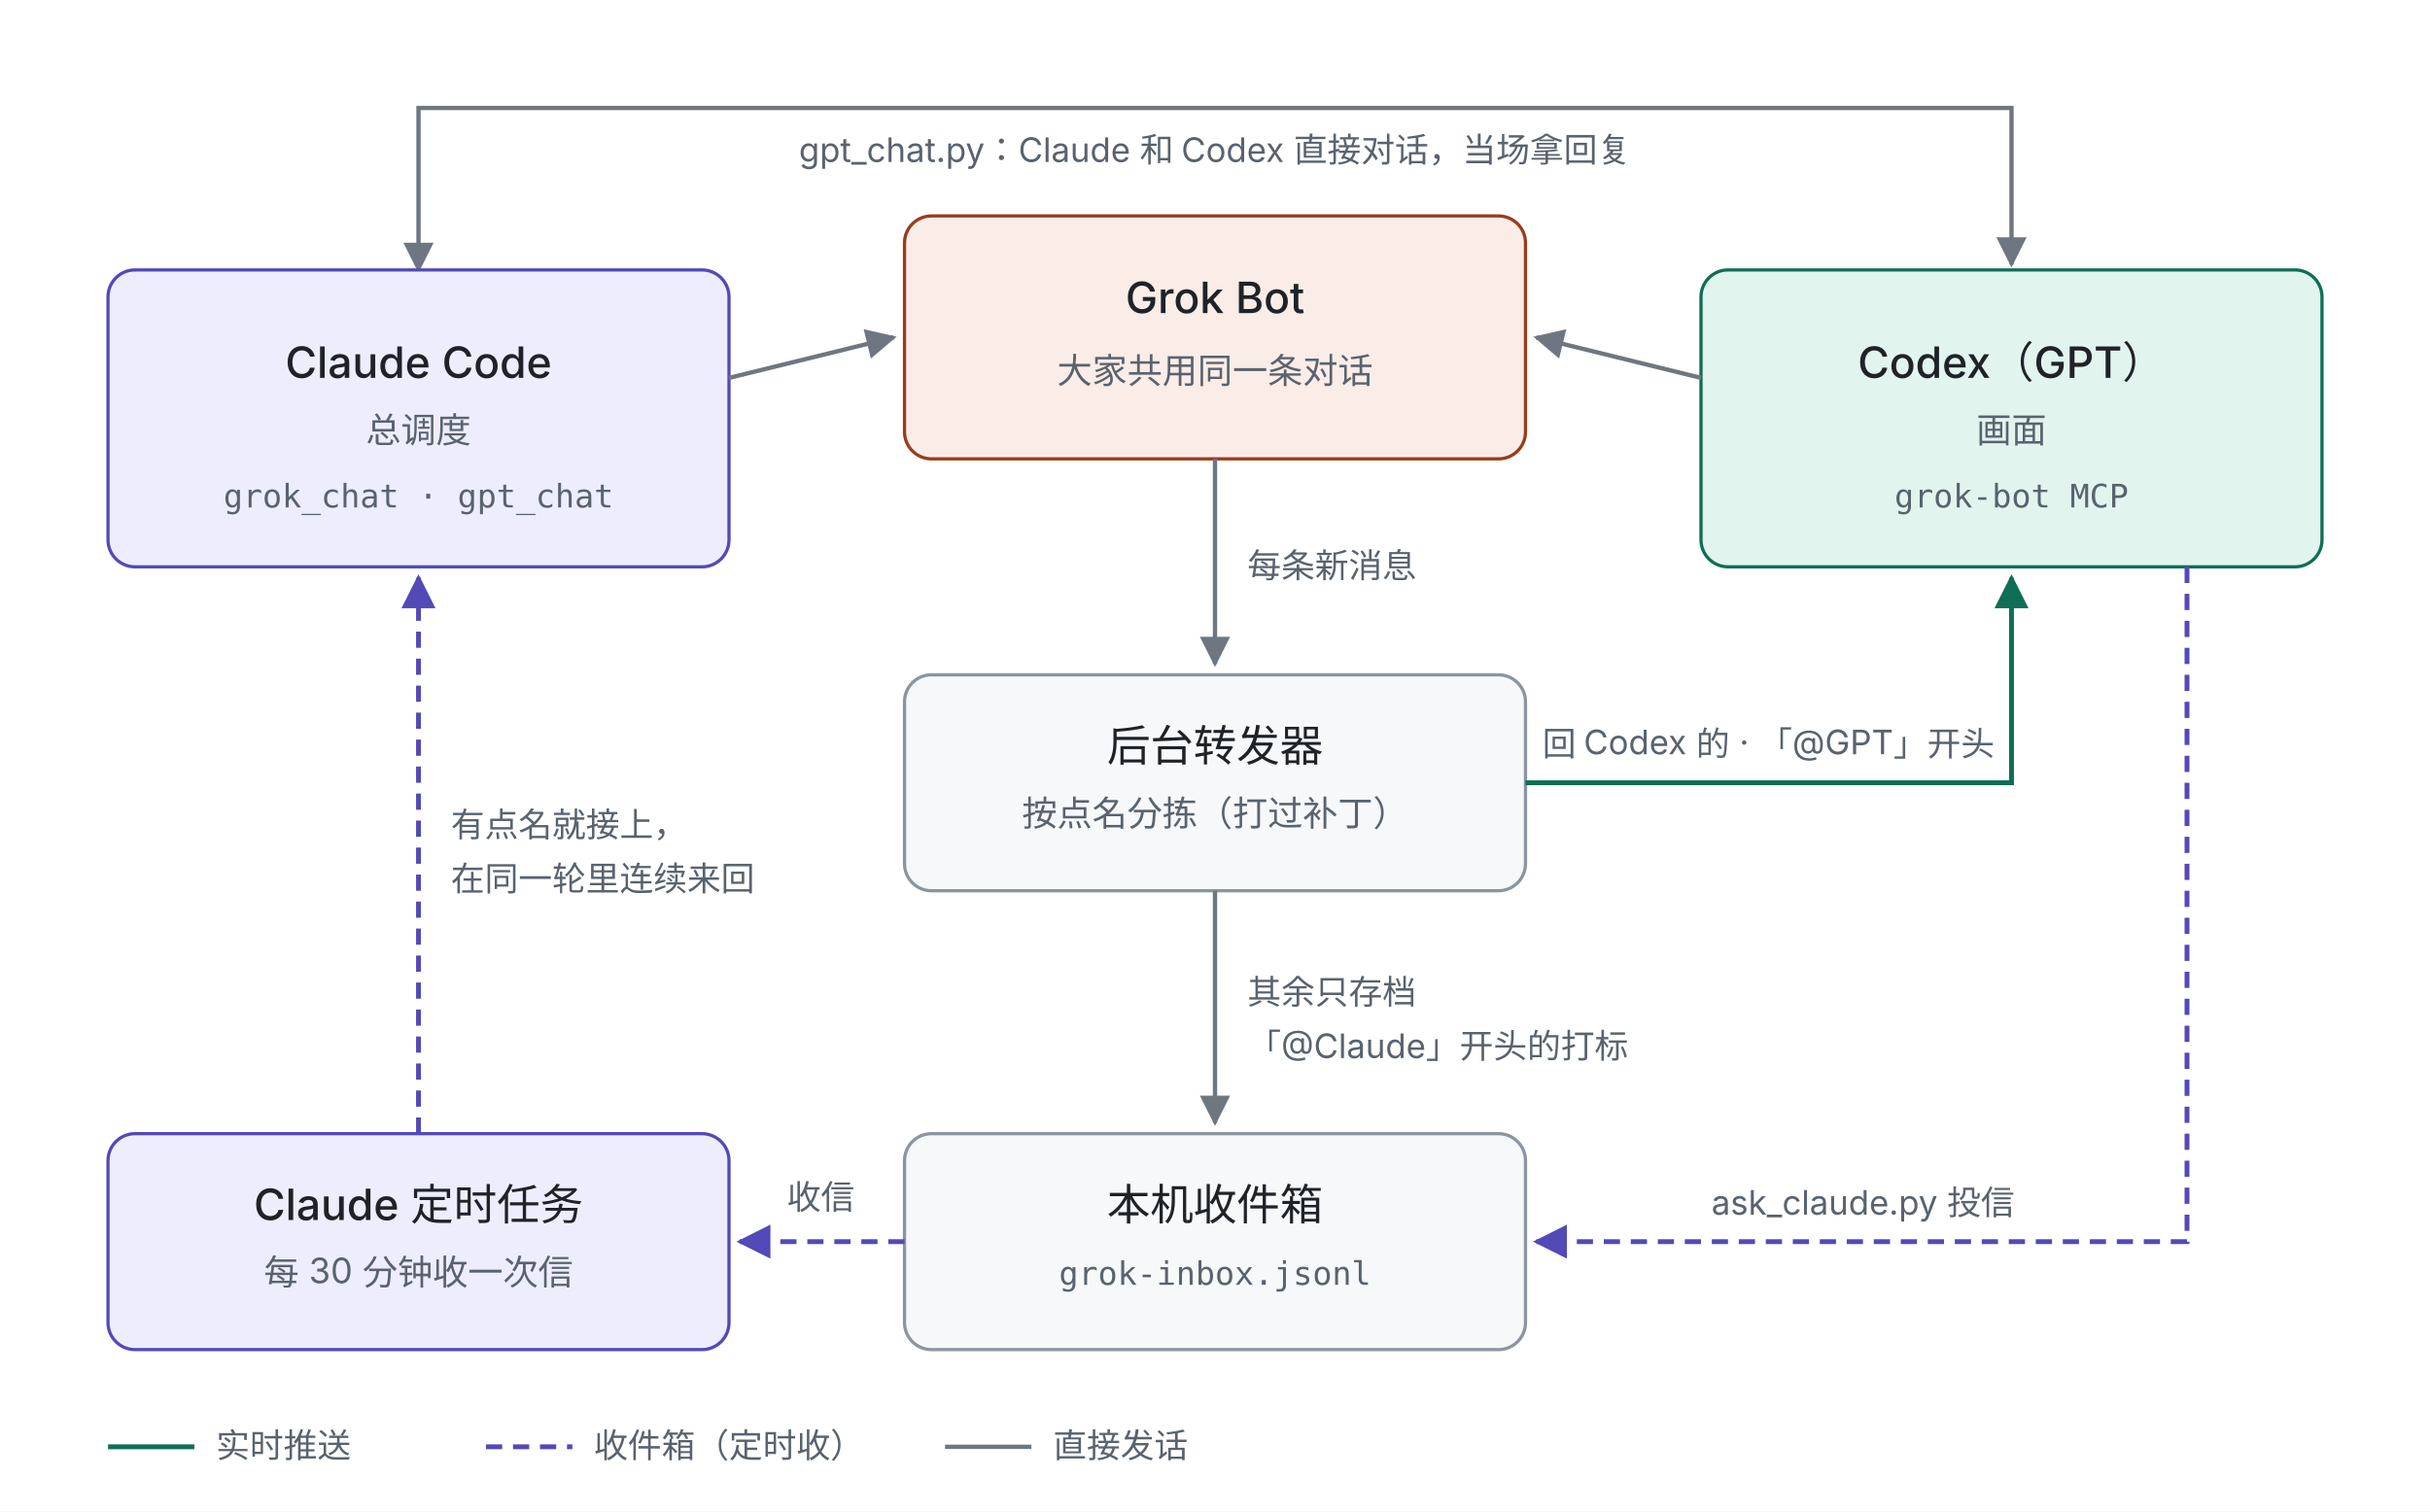
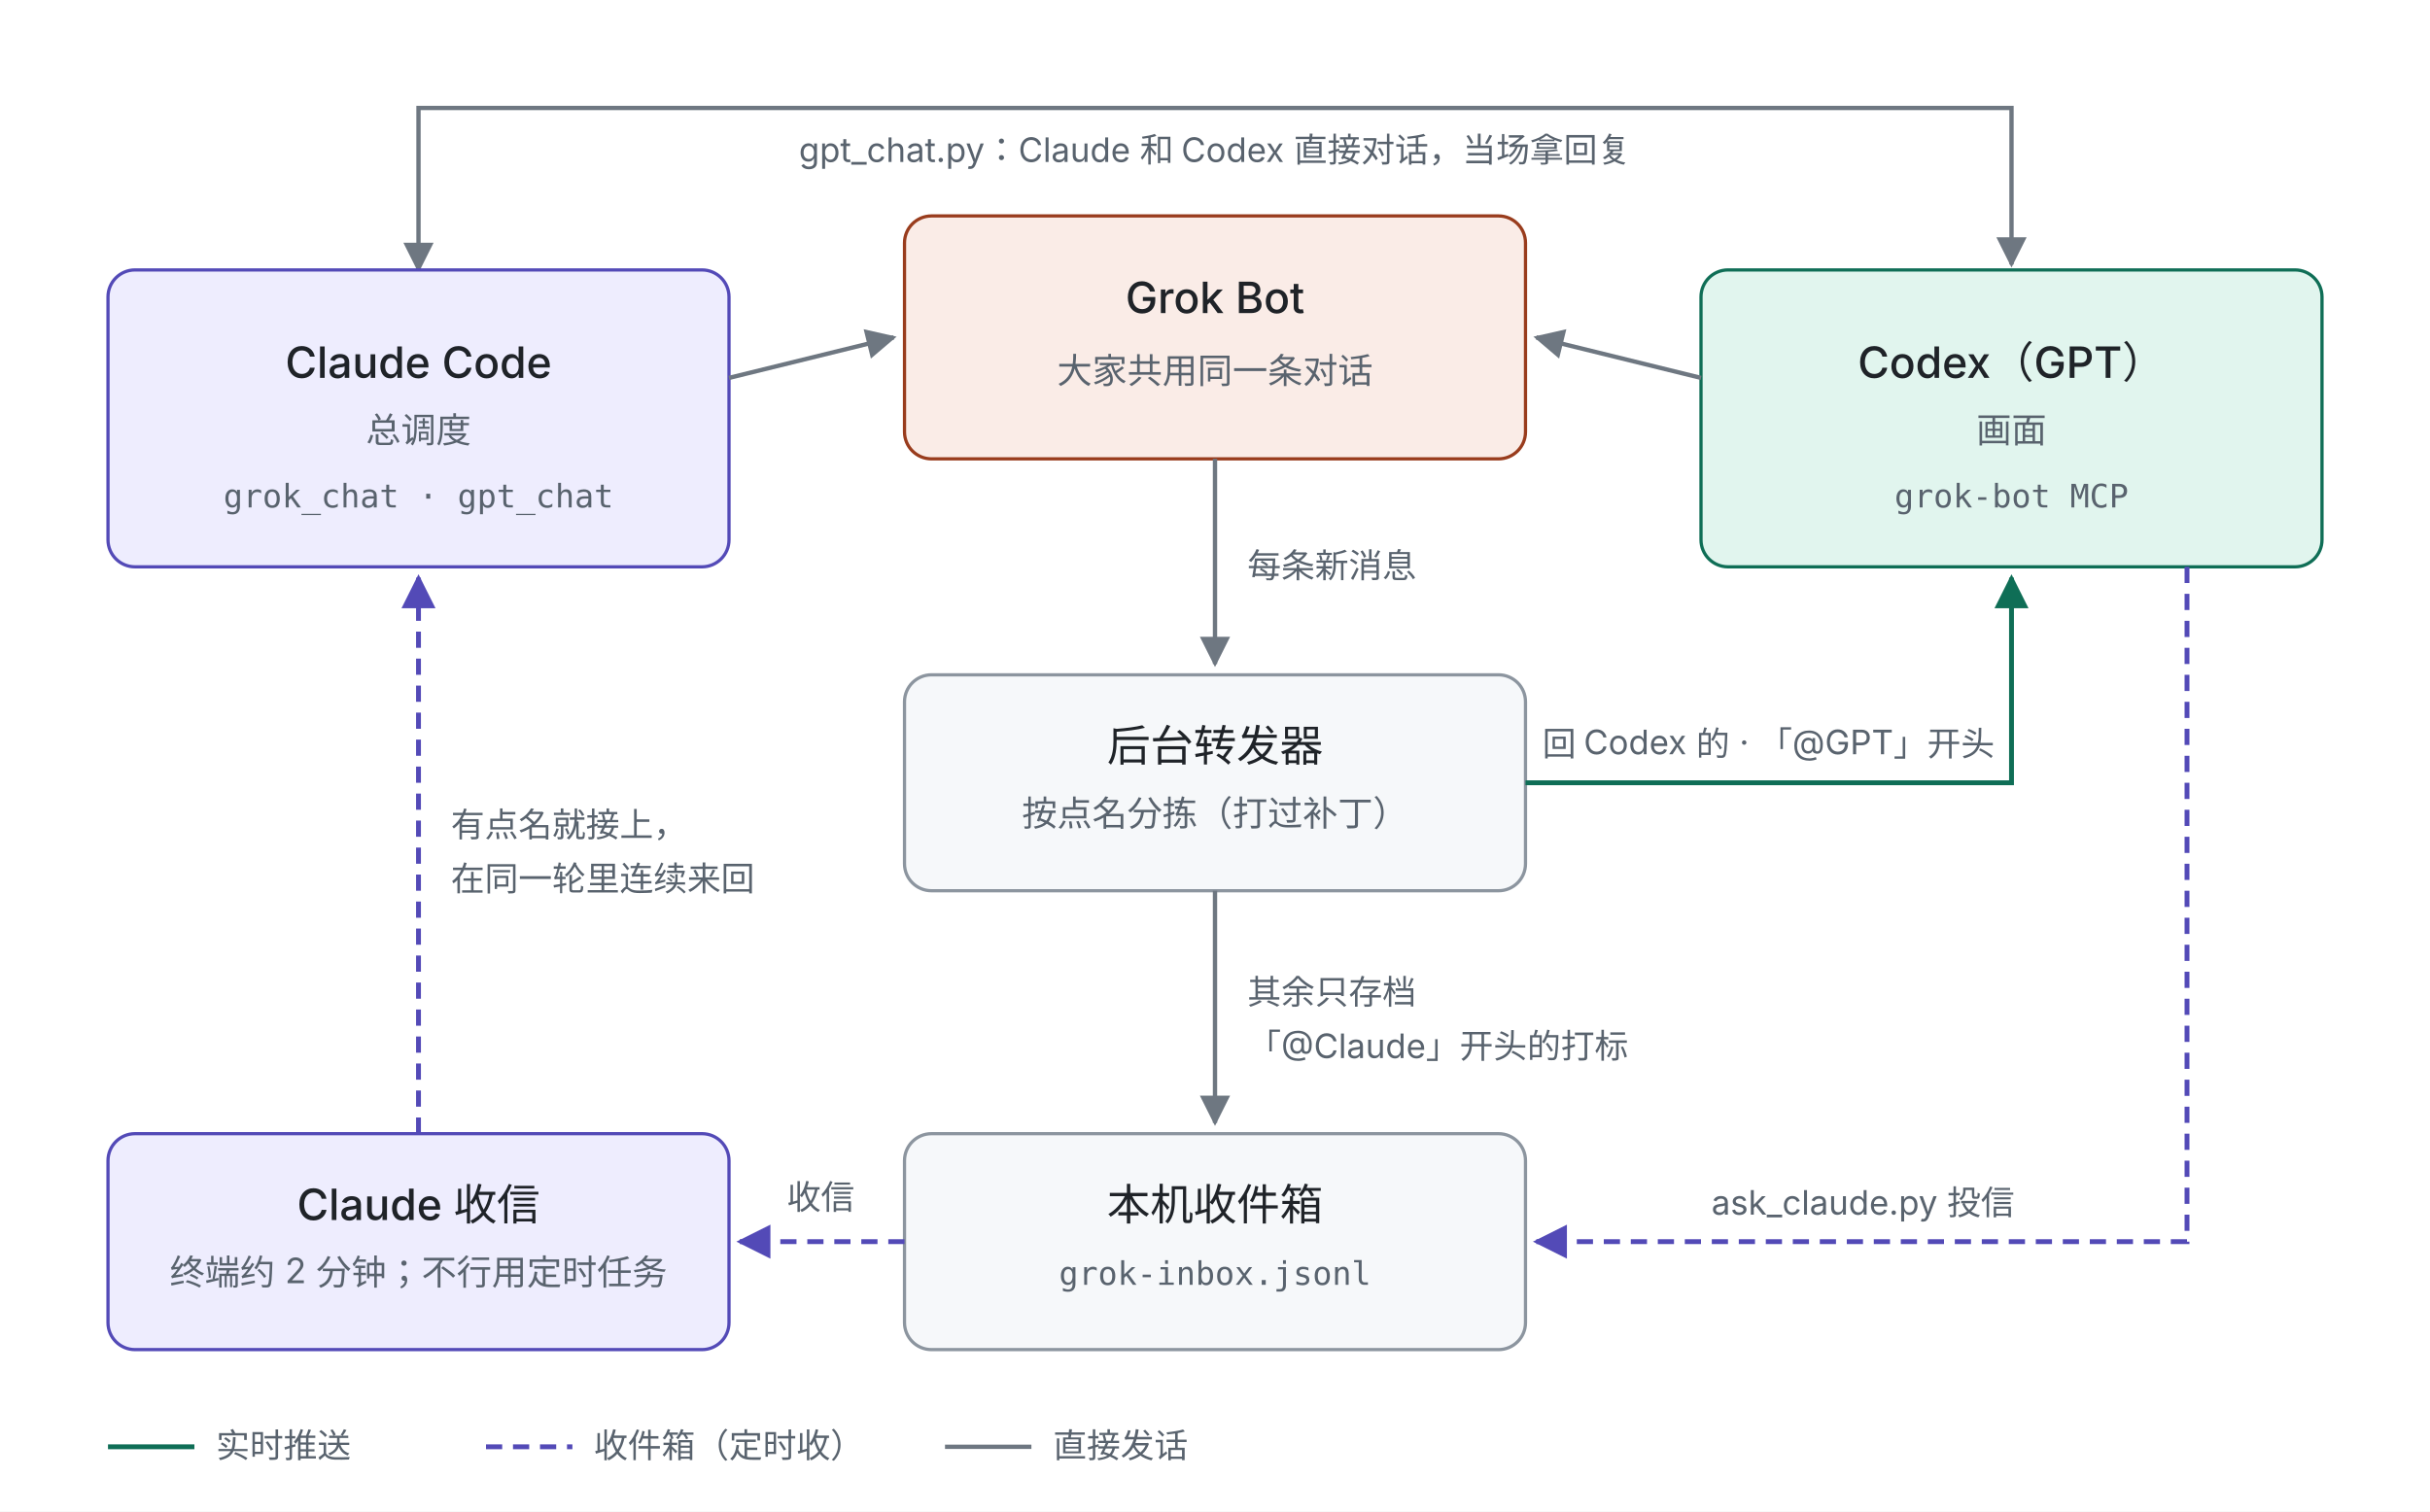
<svg xmlns="http://www.w3.org/2000/svg" width="900" height="560" viewBox="0 0 900 560" role="img" aria-labelledby="t d">
  <style>
    .bg{fill:#ffffff}
    .t{font:500 16px -apple-system,"PingFang SC","Noto Sans SC","Microsoft YaHei",sans-serif;fill:#1f2328}
    .s{font:400 13px -apple-system,"PingFang SC","Noto Sans SC","Microsoft YaHei",sans-serif;fill:#59636e}
    .l{font:400 12.5px -apple-system,"PingFang SC","Noto Sans SC","Microsoft YaHei",sans-serif;fill:#59636e}
    .m{font:400 12px ui-monospace,SFMono-Regular,Menlo,monospace;fill:#59636e}
    .claude{fill:#eeedfe;stroke:#534ab7}
    .codex{fill:#e1f5ee;stroke:#0f6e56}
    .grok{fill:#faece7;stroke:#993c1d}
    .infra{fill:#f6f8fa;stroke:#8c959f}
    .ln{stroke:#6e7781;stroke-width:1.6;fill:none}
    .push{stroke:#0f6e56;stroke-width:1.8;fill:none}
    .mail{stroke:#534ab7;stroke-width:1.8;fill:none;stroke-dasharray:6 4}
    .ah{fill:#6e7781}.ahp{fill:#0f6e56}.ahm{fill:#534ab7}
    @media (prefers-color-scheme: dark){
      .bg{fill:#0d1117}
      .t{fill:#e6edf3}.s,.l,.m{fill:#9198a1}
      .claude{fill:#26215c;stroke:#afa9ec}
      .codex{fill:#04342c;stroke:#5dcaa5}
      .grok{fill:#4a1b0c;stroke:#f0997b}
      .infra{fill:#161b22;stroke:#6e7781}
      .ln{stroke:#9198a1}.ah{fill:#9198a1}
      .push{stroke:#5dcaa5}.ahp{fill:#5dcaa5}
      .mail{stroke:#afa9ec}.ahm{fill:#afa9ec}
    }
  </style>
  <defs>
    <marker id="a" viewBox="0 0 10 10" refX="9" refY="5" markerWidth="7" markerHeight="7" orient="auto-start-reverse">
      <path d="M0 0L10 5L0 10z" class="ah" />
    </marker>
    <marker id="ap" viewBox="0 0 10 10" refX="9" refY="5" markerWidth="7" markerHeight="7" orient="auto-start-reverse">
      <path d="M0 0L10 5L0 10z" class="ahp" />
    </marker>
    <marker id="am" viewBox="0 0 10 10" refX="9" refY="5" markerWidth="7" markerHeight="7" orient="auto-start-reverse">
      <path d="M0 0L10 5L0 10z" class="ahm" />
    </marker>
  </defs>
  <rect class="bg" width="900" height="560" />
  <path class="ln" d="M155 100 V40 H745 V98" marker-start="url(#a)" marker-end="url(#a)" />
  <text class="l" x="450" y="60" text-anchor="middle">gpt_chat.py：Claude 和 Codex 直接对话，当场拿回复</text>
  <rect class="claude" x="40" y="100" width="230" height="110" rx="10" stroke-width="1.2" />
  <text class="t" x="155" y="140" text-anchor="middle">Claude Code</text>
  <text class="s" x="155" y="164" text-anchor="middle">总调度</text>
  <text class="m" x="155" y="188" text-anchor="middle">grok_chat · gpt_chat</text>
  <rect class="grok" x="335" y="80" width="230" height="90" rx="10" stroke-width="1.2" />
  <text class="t" x="450" y="116" text-anchor="middle">Grok Bot</text>
  <text class="s" x="450" y="142" text-anchor="middle">大家共用同一条对话</text>
  <rect class="codex" x="630" y="100" width="230" height="110" rx="10" stroke-width="1.2" />
  <text class="t" x="745" y="140" text-anchor="middle">Codex（GPT）</text>
  <text class="s" x="745" y="164" text-anchor="middle">画面</text>
  <text class="m" x="745" y="188" text-anchor="middle">grok-bot MCP</text>
  <line class="ln" x1="270" y1="140" x2="331" y2="125" marker-end="url(#a)" />
  <line class="ln" x1="630" y1="140" x2="569" y2="125" marker-end="url(#a)" />
  <line class="ln" x1="450" y1="170" x2="450" y2="246" marker-end="url(#a)" />
  <text class="l" x="462" y="214">每条新消息</text>
  <rect class="infra" x="335" y="250" width="230" height="80" rx="10" stroke-width="1.2" />
  <text class="t" x="450" y="282" text-anchor="middle">后台转发器</text>
  <text class="s" x="450" y="306" text-anchor="middle">按点名分拣（打过补丁）</text>
  <path class="push" d="M565 290 H745 V214" marker-end="url(#ap)" />
  <text class="l" x="655" y="280" text-anchor="middle">回 Codex 的 · 「@GPT」开头</text>
  <line class="ln" x1="450" y1="330" x2="450" y2="416" marker-end="url(#a)" />
  <text class="l" x="462" y="372">其余只存档</text>
  <text class="l" x="462" y="392">「@Claude」开头的打标</text>
  <rect class="infra" x="335" y="420" width="230" height="80" rx="10" stroke-width="1.2" />
  <text class="t" x="450" y="452" text-anchor="middle">本机收件箱</text>
  <text class="m" x="450" y="476" text-anchor="middle">grok-inbox.jsonl</text>
  <path class="mail" d="M810 210 V460 H569" marker-end="url(#am)" />
  <text class="l" x="690" y="450" text-anchor="middle">ask_claude.py 投信</text>
  <line class="mail" x1="335" y1="460" x2="274" y2="460" marker-end="url(#am)" />
  <text class="l" x="304" y="448" text-anchor="middle">收信</text>
  <rect class="claude" x="40" y="420" width="230" height="80" rx="10" stroke-width="1.2" />
-   <text class="t" x="155" y="452" text-anchor="middle">Claude 定时任务</text>
-   <text class="s" x="155" y="476" text-anchor="middle">每 30 分钟收一次信</text>
+   <text class="t" x="155" y="452" text-anchor="middle">Claude 收信</text>
+   <text class="s" x="155" y="476" text-anchor="middle">终端约 2 分钟；不行用定时任务</text>
  <line class="mail" x1="155" y1="420" x2="155" y2="214" marker-end="url(#am)" />
  <text class="l" x="167" y="310">有点名就接上，</text>
  <text class="l" x="167" y="330">在同一轮里连续来回</text>
  <line class="push" x1="40" y1="536" x2="72" y2="536" />
  <text class="l" x="80" y="540">实时推送</text>
  <line class="mail" x1="180" y1="536" x2="212" y2="536" />
  <text class="l" x="220" y="540">收件箱（定时收）</text>
  <line class="ln" x1="350" y1="536" x2="382" y2="536" />
  <text class="l" x="390" y="540">直接发话</text>
</svg>
